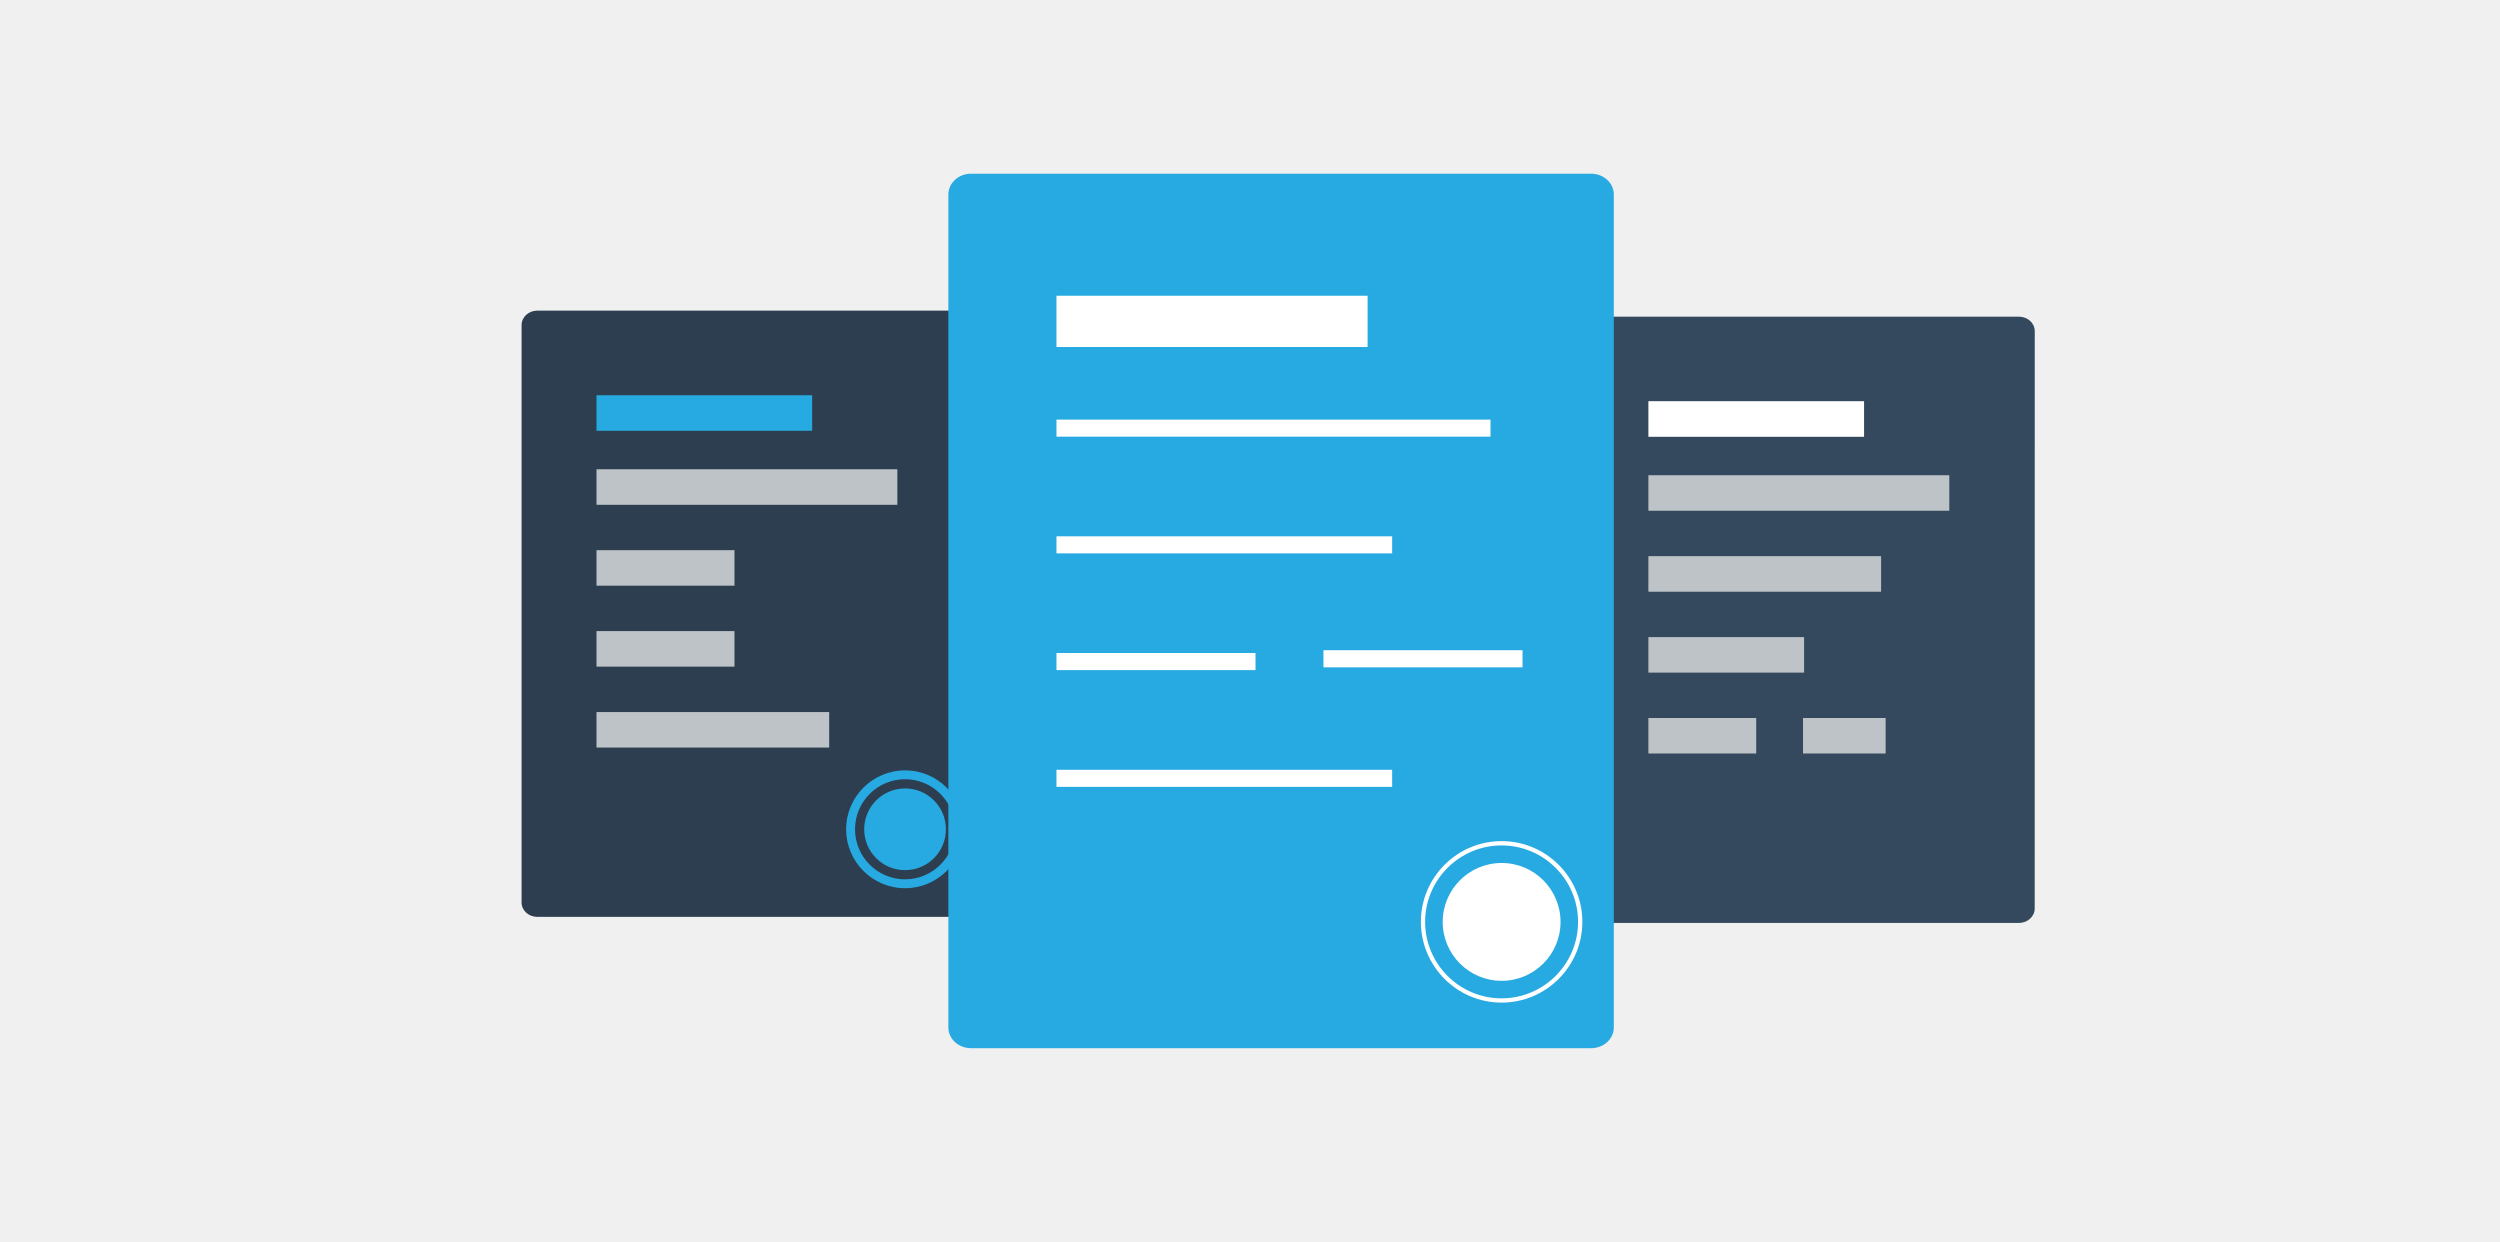
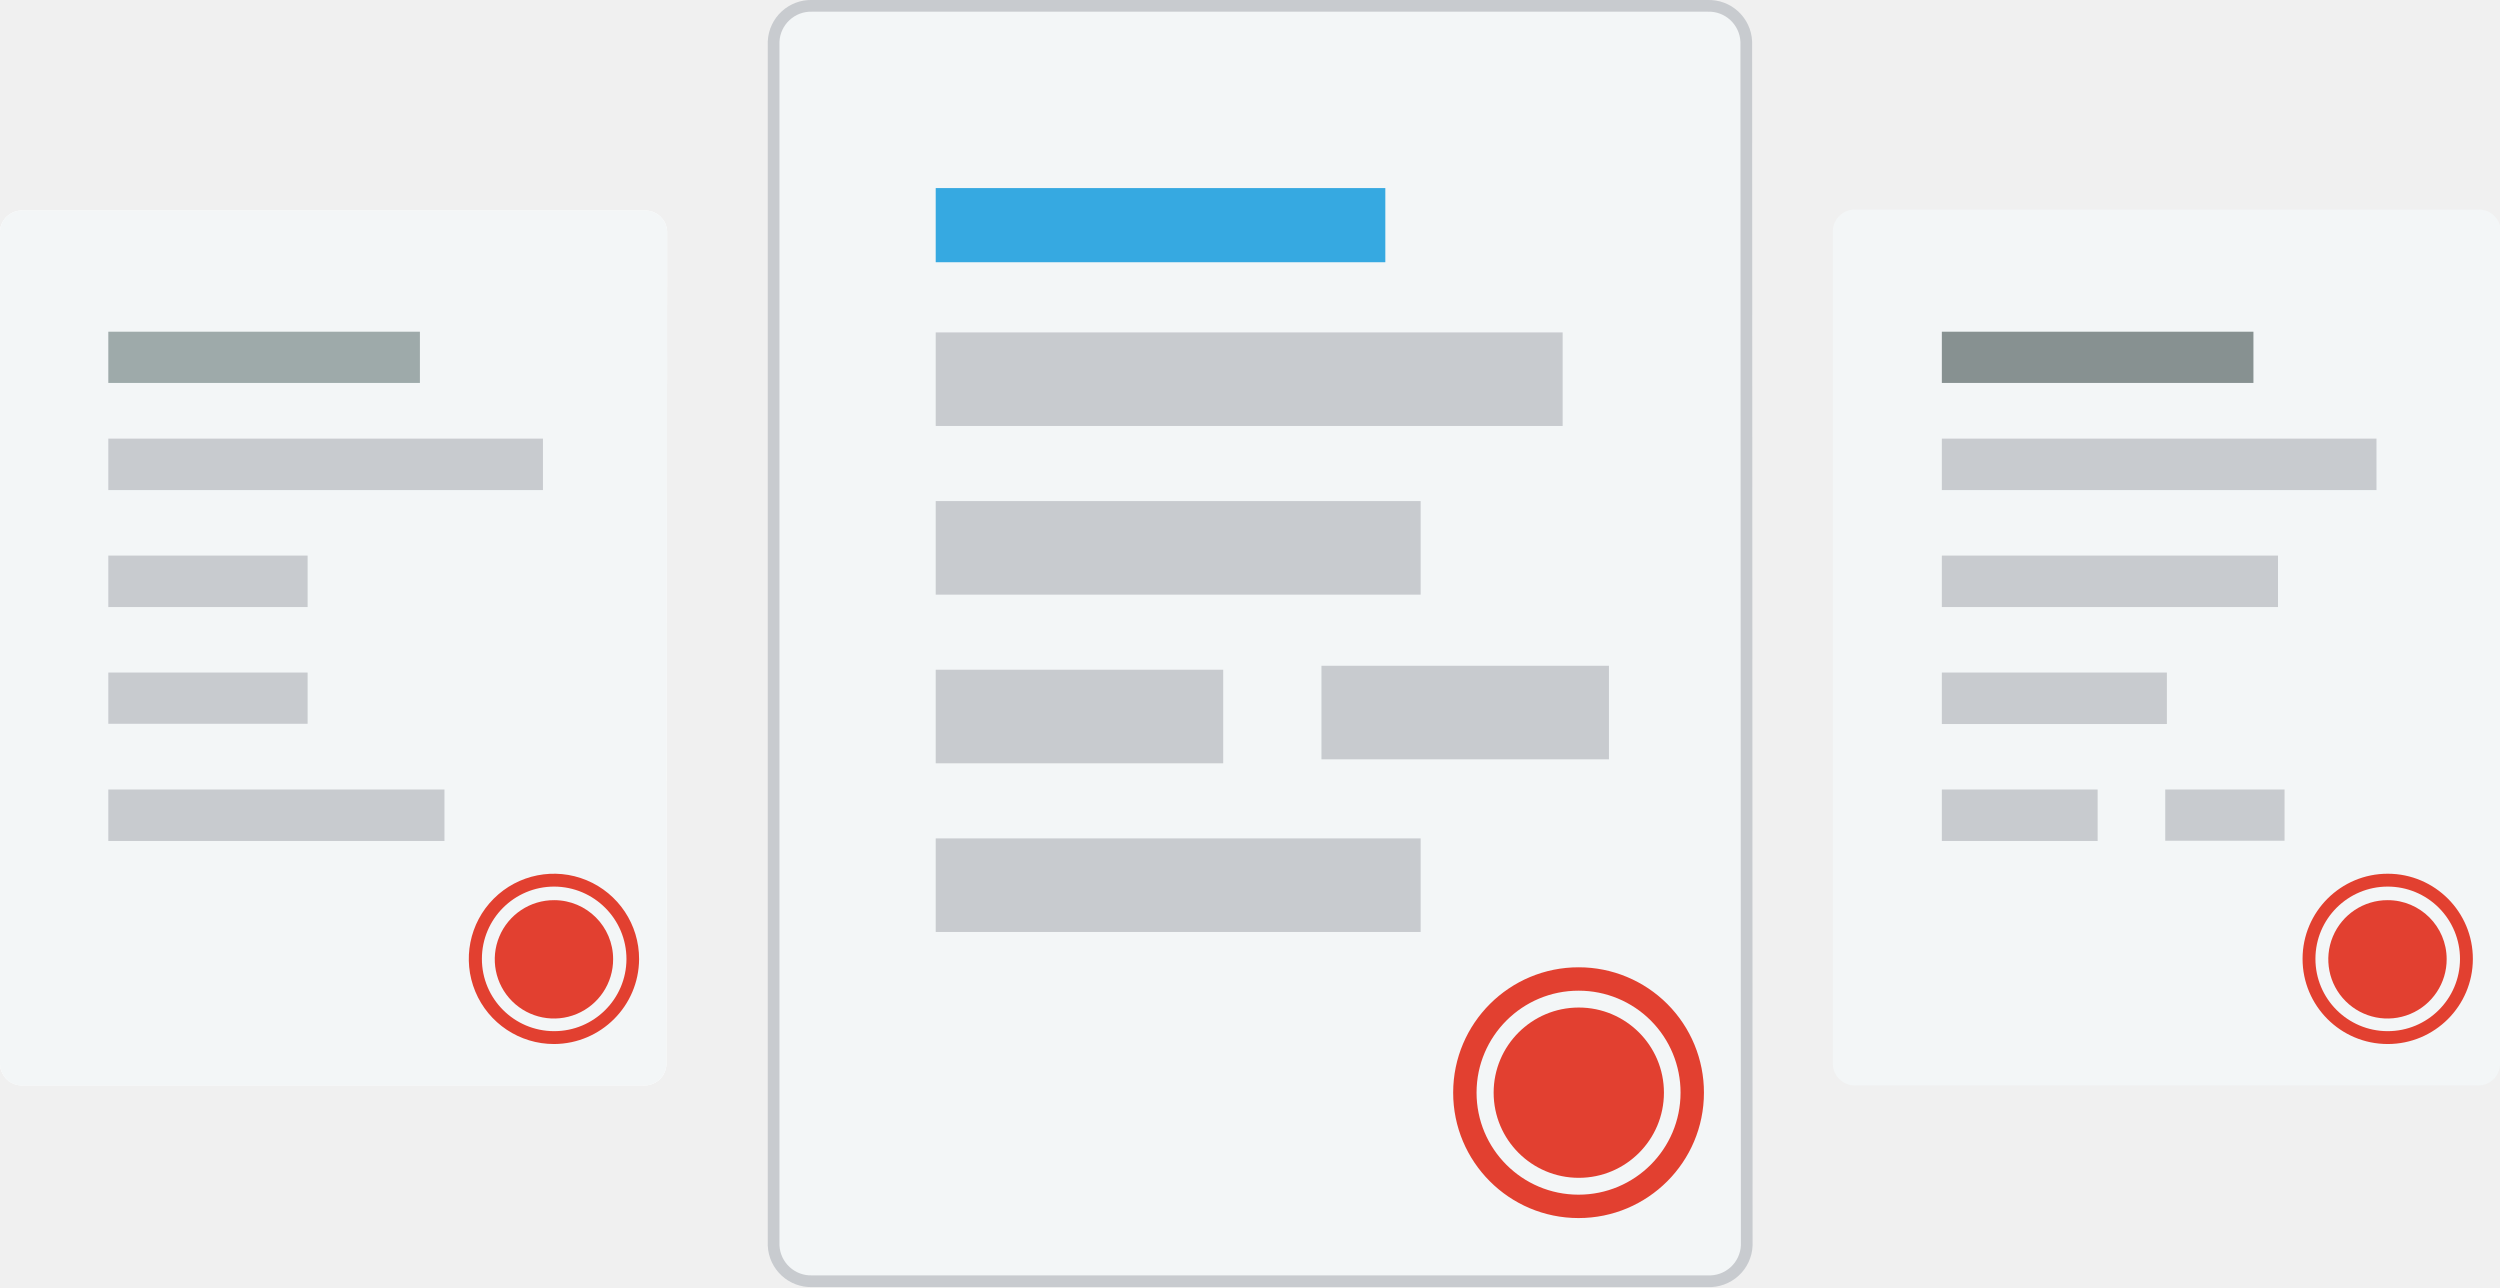
- <svg xmlns="http://www.w3.org/2000/svg" version="1.1" id="Layer_1" x="0px" y="0px" viewBox="-351 263.28 139 69" style="enable-background:new -351 263.28 139 69;" xml:space="preserve">
-   <g>
-     <path style="fill:#FFFFFF;" d="M-296.356,313.459c0,0.443-0.392,0.799-0.875,0.799h-23.897c-0.482,0-0.873-0.355-0.873-0.799   v-32.105c0-0.443,0.391-0.804,0.873-0.804h23.898c0.482,0,0.875,0.361,0.875,0.804v32.105H-296.356z" />
-     <path style="fill:#2C3E50;" d="M-296.356,313.459c0,0.443-0.392,0.799-0.875,0.799h-23.897c-0.482,0-0.873-0.355-0.873-0.799   v-32.105c0-0.443,0.391-0.804,0.873-0.804h23.898c0.482,0,0.875,0.361,0.875,0.804v32.105H-296.356z" />
-     <circle style="fill:#27AAE1;" cx="-300.679" cy="309.389" r="2.272" />
-     <path style="fill:#27AAE1;" d="M-300.679,312.664c-1.807,0-3.276-1.469-3.276-3.275c0-1.807,1.469-3.276,3.276-3.276   c1.807,0,3.276,1.469,3.276,3.276C-297.403,311.194-298.872,312.664-300.679,312.664z M-300.679,306.605   c-1.534,0-2.782,1.248-2.782,2.784c0,1.533,1.248,2.782,2.782,2.782c1.536,0,2.782-1.248,2.782-2.782   C-297.899,307.853-299.145,306.605-300.679,306.605z" />
-     <rect x="-317.835" y="289.371" style="fill:#BDC3C7;" width="16.728" height="1.976" />
-     <rect x="-317.835" y="293.87" style="fill:#BDC3C7;" width="7.672" height="1.974" />
-     <rect x="-317.835" y="298.369" style="fill:#BDC3C7;" width="7.672" height="1.976" />
-     <rect x="-317.835" y="302.87" style="fill:#BDC3C7;" width="12.938" height="1.974" />
-     <rect x="-317.835" y="285.257" style="fill:#27AAE1;" width="11.991" height="1.974" />
-     <path style="fill:#35495E;" d="M-237.87,313.792c0,0.443-0.392,0.802-0.873,0.802h-23.898c-0.482,0-0.875-0.359-0.875-0.802   v-32.103c0-0.445,0.392-0.802,0.875-0.802h23.898c0.482,0,0.875,0.357,0.875,0.802L-237.87,313.792L-237.87,313.792z" />
-     <rect x="-259.349" y="289.703" style="fill:#BDC3C7;" width="16.73" height="1.974" />
-     <rect x="-259.349" y="294.202" style="fill:#BDC3C7;" width="12.938" height="1.978" />
-     <rect x="-259.349" y="298.703" style="fill:#BDC3C7;" width="8.657" height="1.974" />
-     <rect x="-250.752" y="303.201" style="fill:#BDC3C7;" width="4.594" height="1.974" />
-     <rect x="-259.349" y="303.201" style="fill:#BDC3C7;" width="5.995" height="1.974" />
-     <rect x="-259.349" y="285.586" style="fill:#FFFFFF;" width="11.991" height="1.98" />
-     <circle style="fill:#E54D3C;" cx="-270.584" cy="309.389" r="2.272" />
-     <path style="fill:#E54D3C;" d="M-270.584,312.665c-1.805,0-3.276-1.469-3.276-3.276c0-1.809,1.469-3.276,3.276-3.276   c1.807,0,3.276,1.469,3.276,3.276C-267.307,311.194-268.778,312.665-270.584,312.665z M-270.584,306.605   c-1.534,0-2.784,1.248-2.784,2.784c0,1.534,1.248,2.782,2.784,2.782s2.784-1.248,2.784-2.782   C-267.8,307.853-269.049,306.605-270.584,306.605z" />
-     <path style="fill:#27AAE1;" d="M-261.272,320.409c0,0.635-0.565,1.151-1.262,1.151h-34.475c-0.697,0-1.262-0.516-1.262-1.151   v-46.315c0.002-0.639,0.565-1.156,1.262-1.156h34.475c0.697,0,1.262,0.517,1.262,1.156V320.409z" />
-     <circle style="fill:#FFFFFF;" cx="-267.51" cy="314.538" r="3.276" />
-     <path style="fill:#FFFFFF;" d="M-267.51,319.025c-2.476,0-4.489-2.015-4.489-4.49c0-2.474,2.013-4.489,4.489-4.489   c2.476,0,4.489,2.015,4.489,4.489C-263.021,317.012-265.038,319.025-267.51,319.025z M-267.51,310.286   c-2.346,0-4.253,1.907-4.253,4.249c0,2.344,1.907,4.253,4.253,4.253c2.344,0,4.251-1.909,4.251-4.253   C-263.259,312.194-265.168,310.286-267.51,310.286z" />
-     <rect x="-292.26" y="286.61" style="fill:#FFFFFF;" width="24.132" height="0.948" />
-     <rect x="-292.26" y="293.099" style="fill:#FFFFFF;" width="18.664" height="0.948" />
-     <rect x="-292.26" y="299.588" style="fill:#FFFFFF;" width="11.066" height="0.95" />
-     <rect x="-277.416" y="299.432" style="fill:#FFFFFF;" width="11.068" height="0.952" />
-     <rect x="-292.26" y="306.081" style="fill:#FFFFFF;" width="18.664" height="0.948" />
-     <rect x="-292.26" y="279.723" style="fill:#FFFFFF;" width="17.298" height="2.85" />
+ <svg xmlns="http://www.w3.org/2000/svg" viewBox="0 0 106.87 55.02">
+   <defs>
+     <style>.cls-1,.cls-7{fill:#fff;}.cls-2{fill:#f3f6f7;}.cls-3{fill:#e24030;}.cls-4{fill:#c8cbcf;}.cls-5{fill:#9eaaaa;}.cls-6{fill:#879191;}.cls-7,.cls-9{stroke:#c8cbcf;}.cls-7,.cls-8,.cls-9{stroke-miterlimit:10;}.cls-8,.cls-9{fill:none;}.cls-8{stroke:#e24030;}.cls-9{stroke-width:4px;}.cls-10{fill:#36a9e1;}</style>
+   </defs>
+   <g id="Layer_2" data-name="Layer 2">
+     <g id="Layer_1-2" data-name="Layer 1">
+       <path class="cls-1" d="M28.49,45.51a.94.94,0,0,1-1,.89H1a.94.94,0,0,1-1-.89V9.85A.94.94,0,0,1,1,9H27.52a.94.94,0,0,1,1,.89Z" />
+       <path class="cls-2" d="M28.49,45.51a.94.94,0,0,1-1,.89H1a.94.94,0,0,1-1-.89V9.85A.94.94,0,0,1,1,9H27.52a.94.94,0,0,1,1,.89Z" />
+       <path class="cls-3" d="M26.21,41a2.53,2.53,0,1,1-2.52-2.52A2.52,2.52,0,0,1,26.21,41Z" />
+       <path class="cls-3" d="M23.69,44.63A3.64,3.64,0,1,1,27.32,41,3.65,3.65,0,0,1,23.69,44.63Zm0-6.73A3.09,3.09,0,1,0,26.78,41,3.1,3.1,0,0,0,23.69,37.9Z" />
+       <rect class="cls-4" x="4.63" y="18.75" width="18.58" height="2.2" />
+       <rect class="cls-4" x="4.63" y="23.75" width="8.52" height="2.2" />
+       <rect class="cls-4" x="4.63" y="28.75" width="8.52" height="2.19" />
+       <rect class="cls-4" x="4.63" y="33.75" width="14.37" height="2.2" />
+       <rect class="cls-5" x="4.63" y="14.18" width="13.32" height="2.19" />
+       <path class="cls-2" d="M106.87,45.51a.93.93,0,0,1-1,.89H79.35a.94.94,0,0,1-1-.89V9.85a.94.94,0,0,1,1-.89H105.9a.93.93,0,0,1,1,.89Z" />
+       <path class="cls-3" d="M104.59,41a2.53,2.53,0,1,1-2.52-2.52A2.52,2.52,0,0,1,104.59,41Z" />
+       <path class="cls-3" d="M102.07,44.63A3.64,3.64,0,1,1,105.71,41,3.64,3.64,0,0,1,102.07,44.63Zm0-6.73A3.09,3.09,0,1,0,105.16,41,3.09,3.09,0,0,0,102.07,37.9Z" />
+       <rect class="cls-4" x="83.01" y="18.75" width="18.58" height="2.2" />
+       <rect class="cls-4" x="83.01" y="23.75" width="14.37" height="2.2" />
+       <rect class="cls-4" x="83.01" y="28.75" width="9.62" height="2.2" />
+       <rect class="cls-4" x="92.56" y="33.75" width="5.1" height="2.19" />
+       <rect class="cls-4" x="83.01" y="33.75" width="6.66" height="2.2" />
+       <rect class="cls-6" x="83.01" y="14.18" width="13.32" height="2.19" />
+       <path class="cls-7" d="M74.42,53.23A1.35,1.35,0,0,1,73,54.52H34.72a1.35,1.35,0,0,1-1.4-1.29V1.79A1.35,1.35,0,0,1,34.72.5H73a1.35,1.35,0,0,1,1.4,1.29Z" />
+       <path class="cls-2" d="M74.42,53.23A1.35,1.35,0,0,1,73,54.52H34.72a1.35,1.35,0,0,1-1.4-1.29V1.79A1.35,1.35,0,0,1,34.72.5H73a1.35,1.35,0,0,1,1.4,1.29Z" />
+       <circle class="cls-3" cx="67.49" cy="46.71" r="3.64" />
+       <path class="cls-8" d="M72.34,46.71a4.86,4.86,0,1,1-4.85-4.86A4.85,4.85,0,0,1,72.34,46.71Z" />
+       <line class="cls-9" x1="40" y1="16.21" x2="66.8" y2="16.21" />
+       <line class="cls-9" x1="40" y1="23.42" x2="60.73" y2="23.42" />
+       <line class="cls-9" x1="40" y1="30.63" x2="52.29" y2="30.63" />
+       <line class="cls-9" x1="56.49" y1="30.46" x2="68.78" y2="30.46" />
+       <line class="cls-9" x1="40" y1="37.84" x2="60.73" y2="37.84" />
+       <line class="cls-10" x1="40" y1="9.62" x2="59.21" y2="9.62" />
+       <rect class="cls-10" x="40" y="8.04" width="19.22" height="3.17" />
+     </g>
  </g>
</svg>
